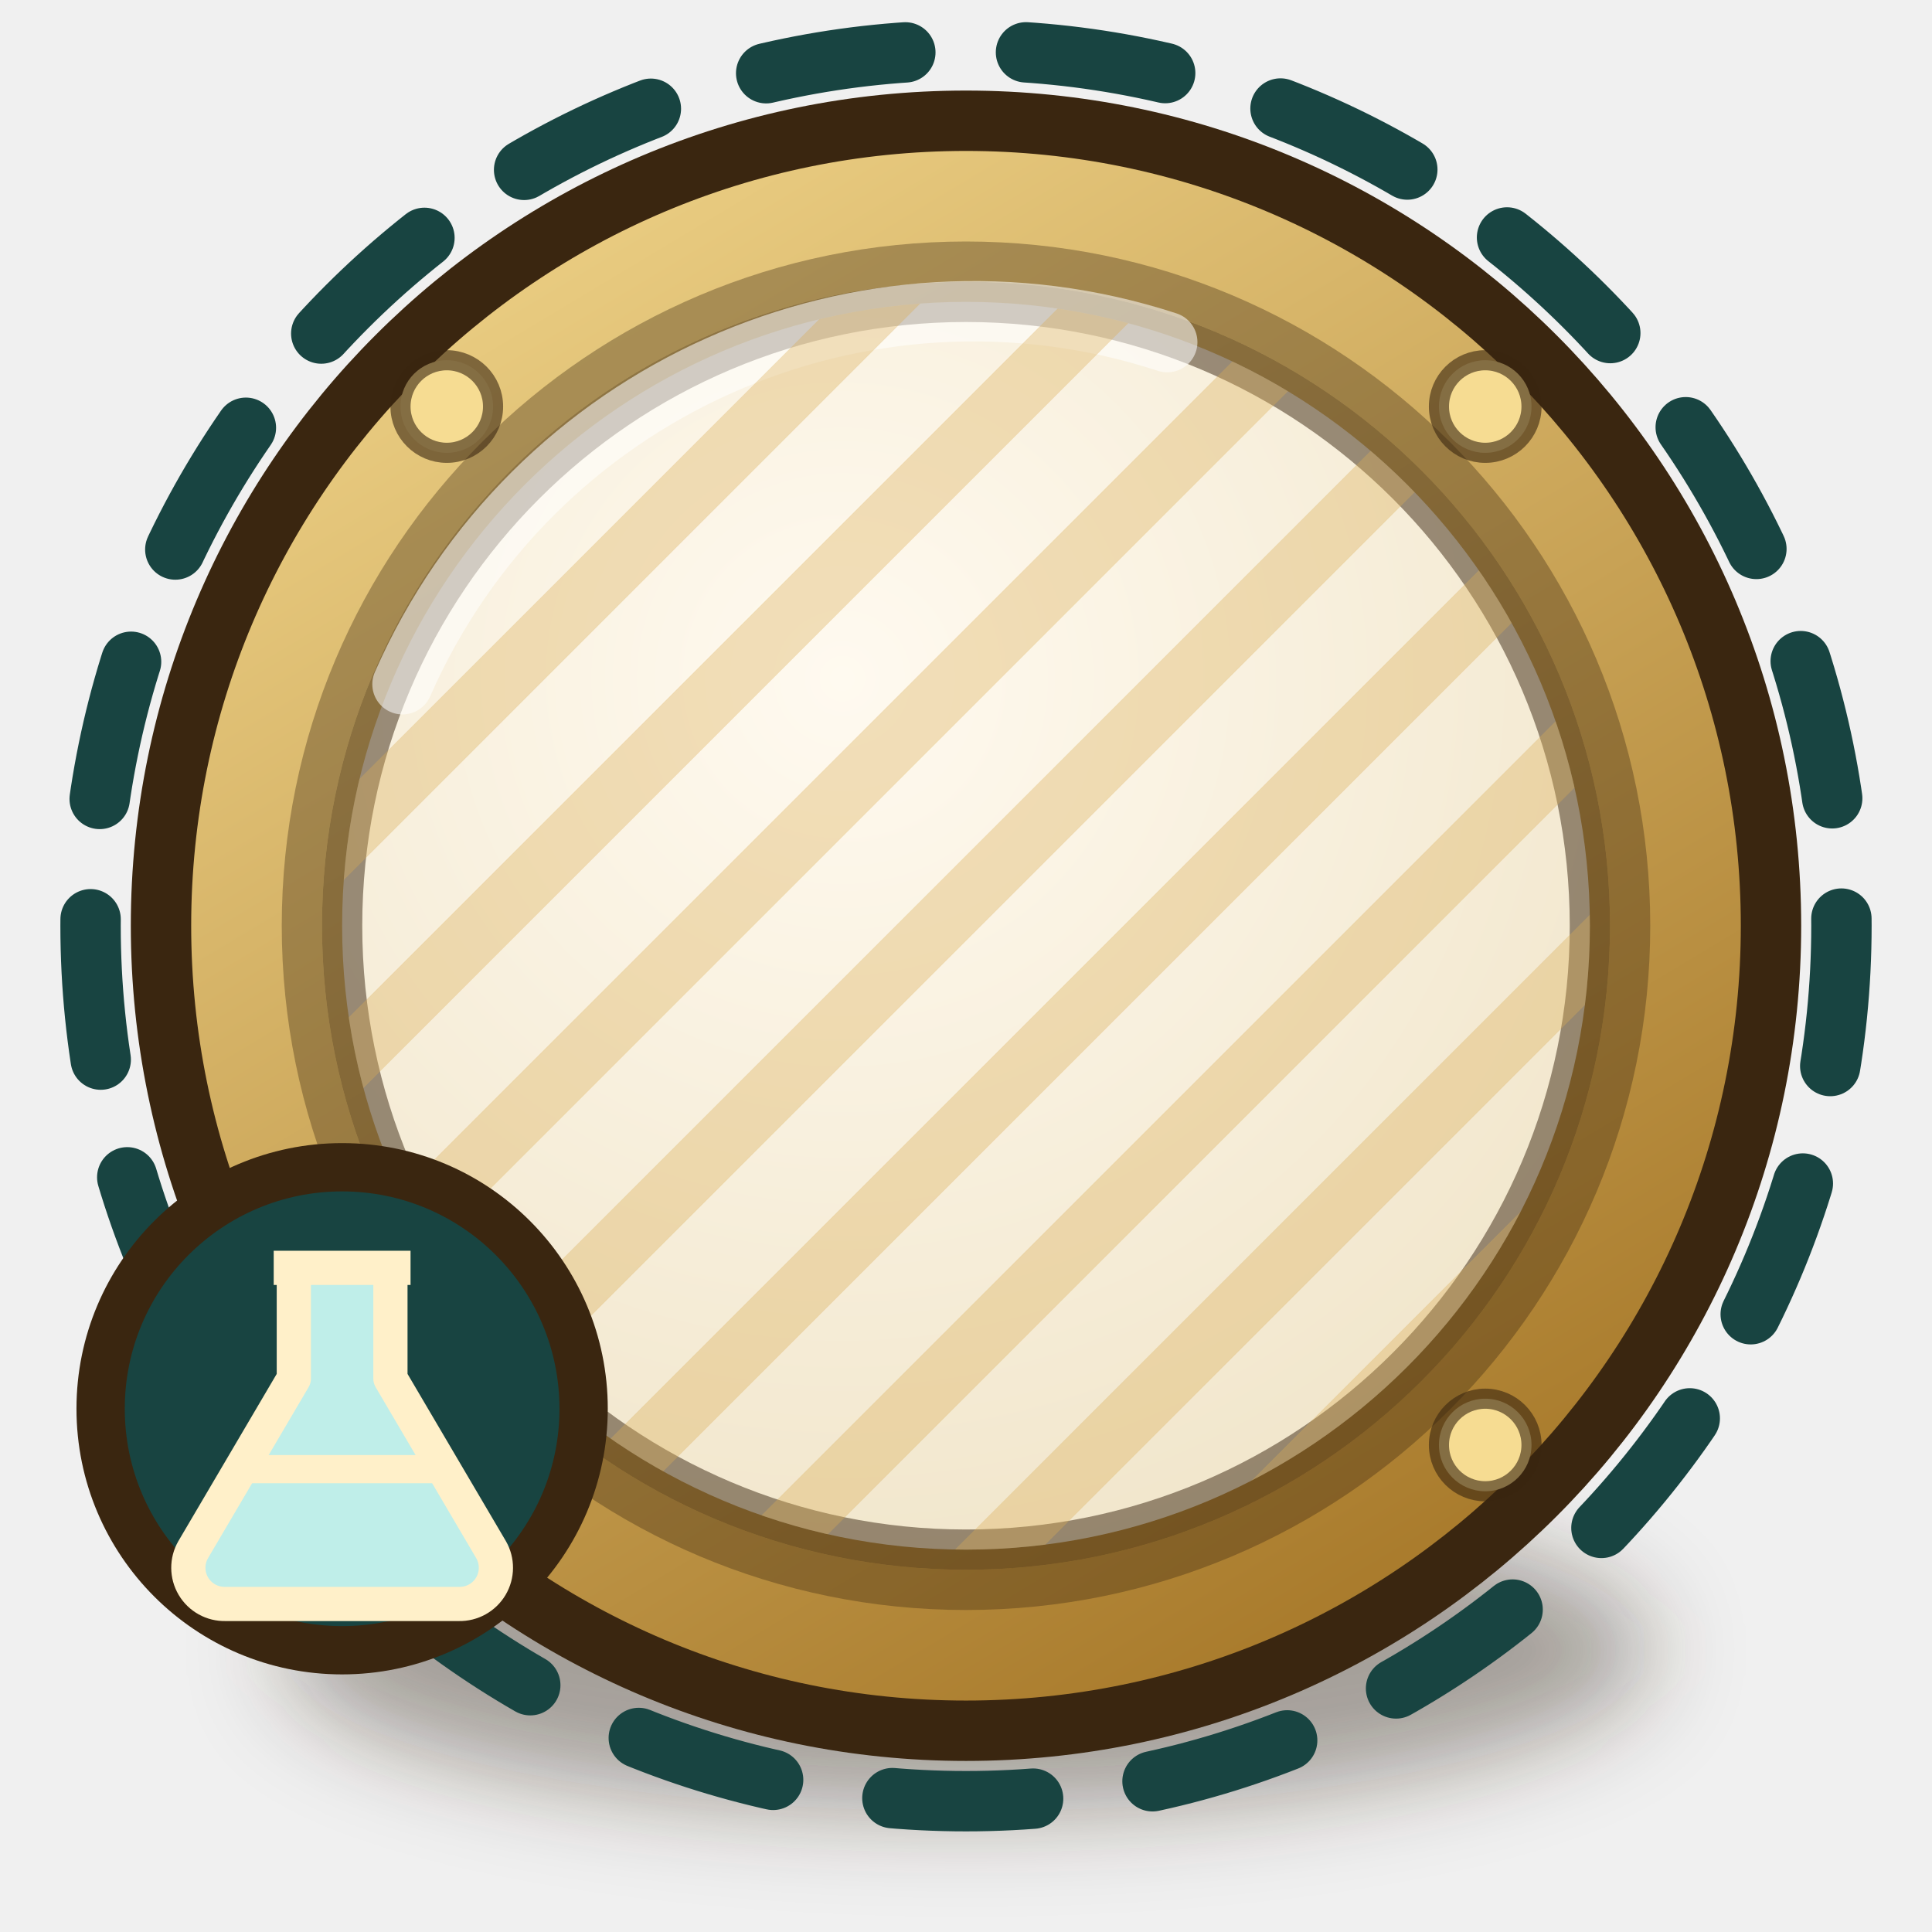
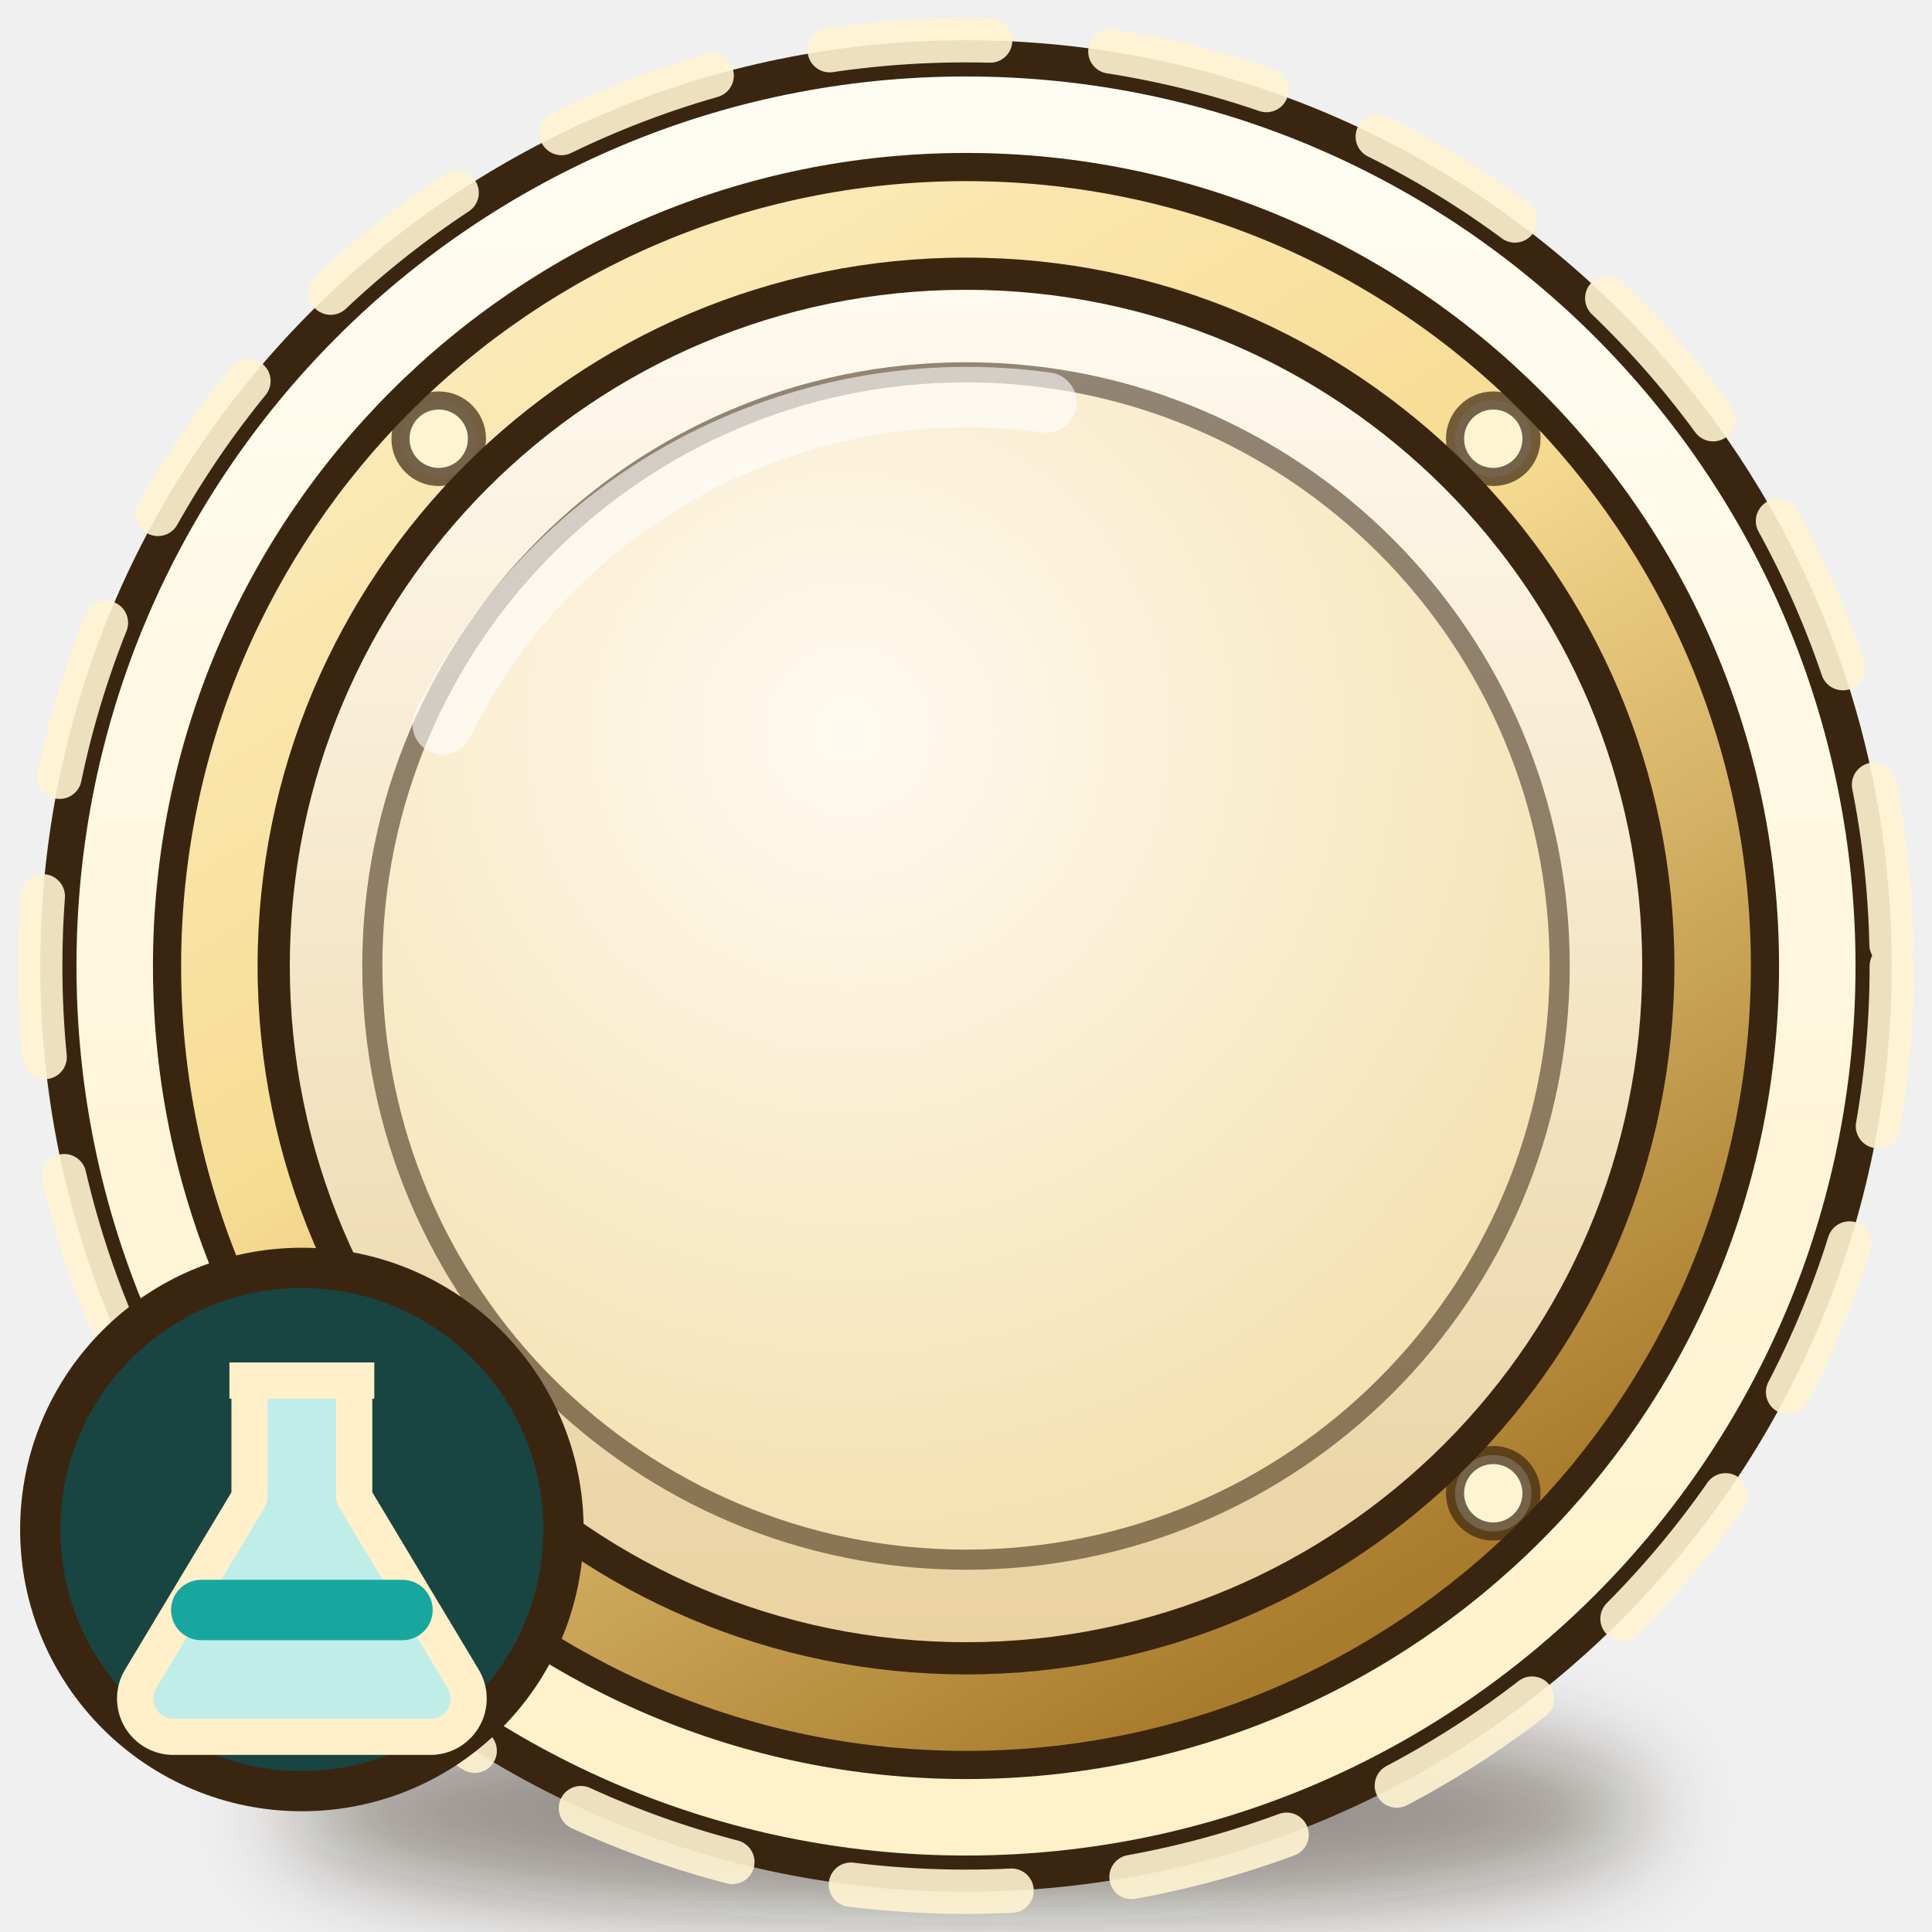
<svg xmlns="http://www.w3.org/2000/svg" viewBox="0 0 96 96" width="96" height="96">
  <defs>
-     <linearGradient id="rg" x1="0" y1="0" x2=".6" y2="1">
-       <stop offset="0" stop-color="#f6dc92" />
+     <linearGradient id="ac" x1="0" y1="0" x2=".6" y2="1">
+       <stop offset="0" stop-color="#fff0c9" />
+       <stop offset=".5" stop-color="#f6dc92" />
      <stop offset="1" stop-color="#a97b2c" />
+     </linearGradient>
+     <linearGradient id="ol" x1="0" y1="0" x2="0" y2="1">
+       <stop offset="0" stop-color="#fffdf4" />
+       <stop offset="1" stop-color="#fff1c8" />
+     </linearGradient>
+     <linearGradient id="cb" x1="0" y1="0" x2="0" y2="1">
+       <stop offset="0" stop-color="#fffaf0" />
+       <stop offset="1" stop-color="#ead2a0" />
    </linearGradient>
    <radialGradient id="fc" cx=".4" cy=".3" r=".85">
      <stop offset="0" stop-color="#fffaf0" />
-       <stop offset="1" stop-color="#efe3c6" />
+       <stop offset="1" stop-color="#f3dca4" />
    </radialGradient>
    <filter id="sh" x="-30%" y="-30%" width="160%" height="170%">
      <feGaussianBlur stdDeviation="2.4" />
    </filter>
-     <pattern id="hat" width="8" height="8" patternUnits="userSpaceOnUse" patternTransform="rotate(45)">
-       <rect width="8" height="8" fill="none" />
-       <rect width="3" height="8" fill="#dbac54" opacity=".35" />
-     </pattern>
  </defs>
-   <ellipse cx="48" cy="82" rx="34" ry="8" fill="#2a1a08" opacity=".38" filter="url(#sh)" />
-   <circle cx="48" cy="46" r="40" fill="url(#rg)" stroke="#3a2610" stroke-width="3" />
-   <circle cx="48" cy="46" r="33" fill="none" stroke="#3a2610" stroke-opacity=".35" stroke-width="2" />
-   <circle cx="48" cy="46" r="31" fill="url(#fc)" stroke="#3a2610" stroke-opacity=".5" stroke-width="2" />
-   <path d="M20,34 A31,31 0 0 1 58,17" fill="none" stroke="#fff" stroke-opacity=".55" stroke-width="3" stroke-linecap="round" />
-   <circle cx="73.8" cy="71.8" r="2.3" fill="#f6dc92" stroke="#3a2610" stroke-opacity=".6" stroke-width="1" />
-   <circle cx="22.2" cy="71.8" r="2.3" fill="#f6dc92" stroke="#3a2610" stroke-opacity=".6" stroke-width="1" />
-   <circle cx="22.2" cy="20.2" r="2.3" fill="#f6dc92" stroke="#3a2610" stroke-opacity=".6" stroke-width="1" />
-   <circle cx="73.8" cy="20.2" r="2.3" fill="#f6dc92" stroke="#3a2610" stroke-opacity=".6" stroke-width="1" />
-   <circle cx="48" cy="46" r="31" fill="url(#hat)" />
-   <g id="slot" />
-   <circle cx="48" cy="46" r="43.5" fill="none" stroke="#184441" stroke-width="3" stroke-dasharray="7 6" stroke-linecap="round" />
-   <g transform="translate(17,70)">
-     <circle r="12" fill="#184441" stroke="#3a2610" stroke-width="2.4" />
-     <path d="M-3.4,-7 h6.8 M-2.4,-7 v5.5 l-5,8.5 a1.8,1.8 0 0 0 1.6,2.7 h11.6 a1.8,1.8 0 0 0 1.6,-2.7 l-5,-8.5 v-5.5" fill="#bfeee9" stroke="#fff0c9" stroke-width="1.7" stroke-linejoin="round" />
-     <path d="M-5,3 h10" stroke="#fff0c9" stroke-width="1.4" />
+   <ellipse cx="48" cy="90" rx="34" ry="5.5" fill="#1a0e04" opacity=".42" filter="url(#sh)" />
+   <circle cx="48" cy="48" r="46" fill="#3a2610" />
+   <circle cx="48" cy="48" r="44.2" fill="url(#ol)" />
+   <circle cx="48" cy="48" r="40.4" fill="#3a2610" />
+   <circle cx="48" cy="48" r="39" fill="url(#ac)" />
+   <circle cx="74.2" cy="74.2" r="1.9" fill="#fff4d2" stroke="#3a2610" stroke-opacity=".7" stroke-width=".9" />
+   <circle cx="21.8" cy="74.2" r="1.9" fill="#fff4d2" stroke="#3a2610" stroke-opacity=".7" stroke-width=".9" />
+   <circle cx="21.8" cy="21.8" r="1.9" fill="#fff4d2" stroke="#3a2610" stroke-opacity=".7" stroke-width=".9" />
+   <circle cx="74.2" cy="21.8" r="1.9" fill="#fff4d2" stroke="#3a2610" stroke-opacity=".7" stroke-width=".9" />
+   <circle cx="48" cy="48" r="35.2" fill="#3a2610" />
+   <circle cx="48" cy="48" r="33.6" fill="url(#cb)" />
+   <circle cx="48" cy="48" r="30" fill="#3a2610" opacity=".55" />
+   <circle cx="48" cy="48" r="29" fill="url(#fc)" />
+   <path d="M22,36 A29,29 0 0 1 52,20" fill="none" stroke="#fff" stroke-opacity=".6" stroke-width="3" stroke-linecap="round" />
+   <circle cx="48" cy="48" r="46" fill="none" stroke="#fff4d2" stroke-width="2.2" stroke-dasharray="8 6" stroke-linecap="round" opacity=".9" />
+   <g transform="translate(15,76)">
+     <circle r="14" fill="#3a2610" />
+     <circle r="12" fill="#184441" />
+     <path d="M-3.6,-7.4 h7.2 M-2.6,-7.4 v5.8 l-5.4,9 a1.9,1.9 0 0 0 1.7,2.9 h12.6 a1.9,1.9 0 0 0 1.7,-2.9 l-5.4,-9 v-5.8" fill="#bfeee9" stroke="#fff0c9" stroke-width="1.8" stroke-linejoin="round" />
+     <path d="M-5,4 H5" stroke="#17a79f" stroke-width="3" stroke-linecap="round" />
  </g>
</svg>
